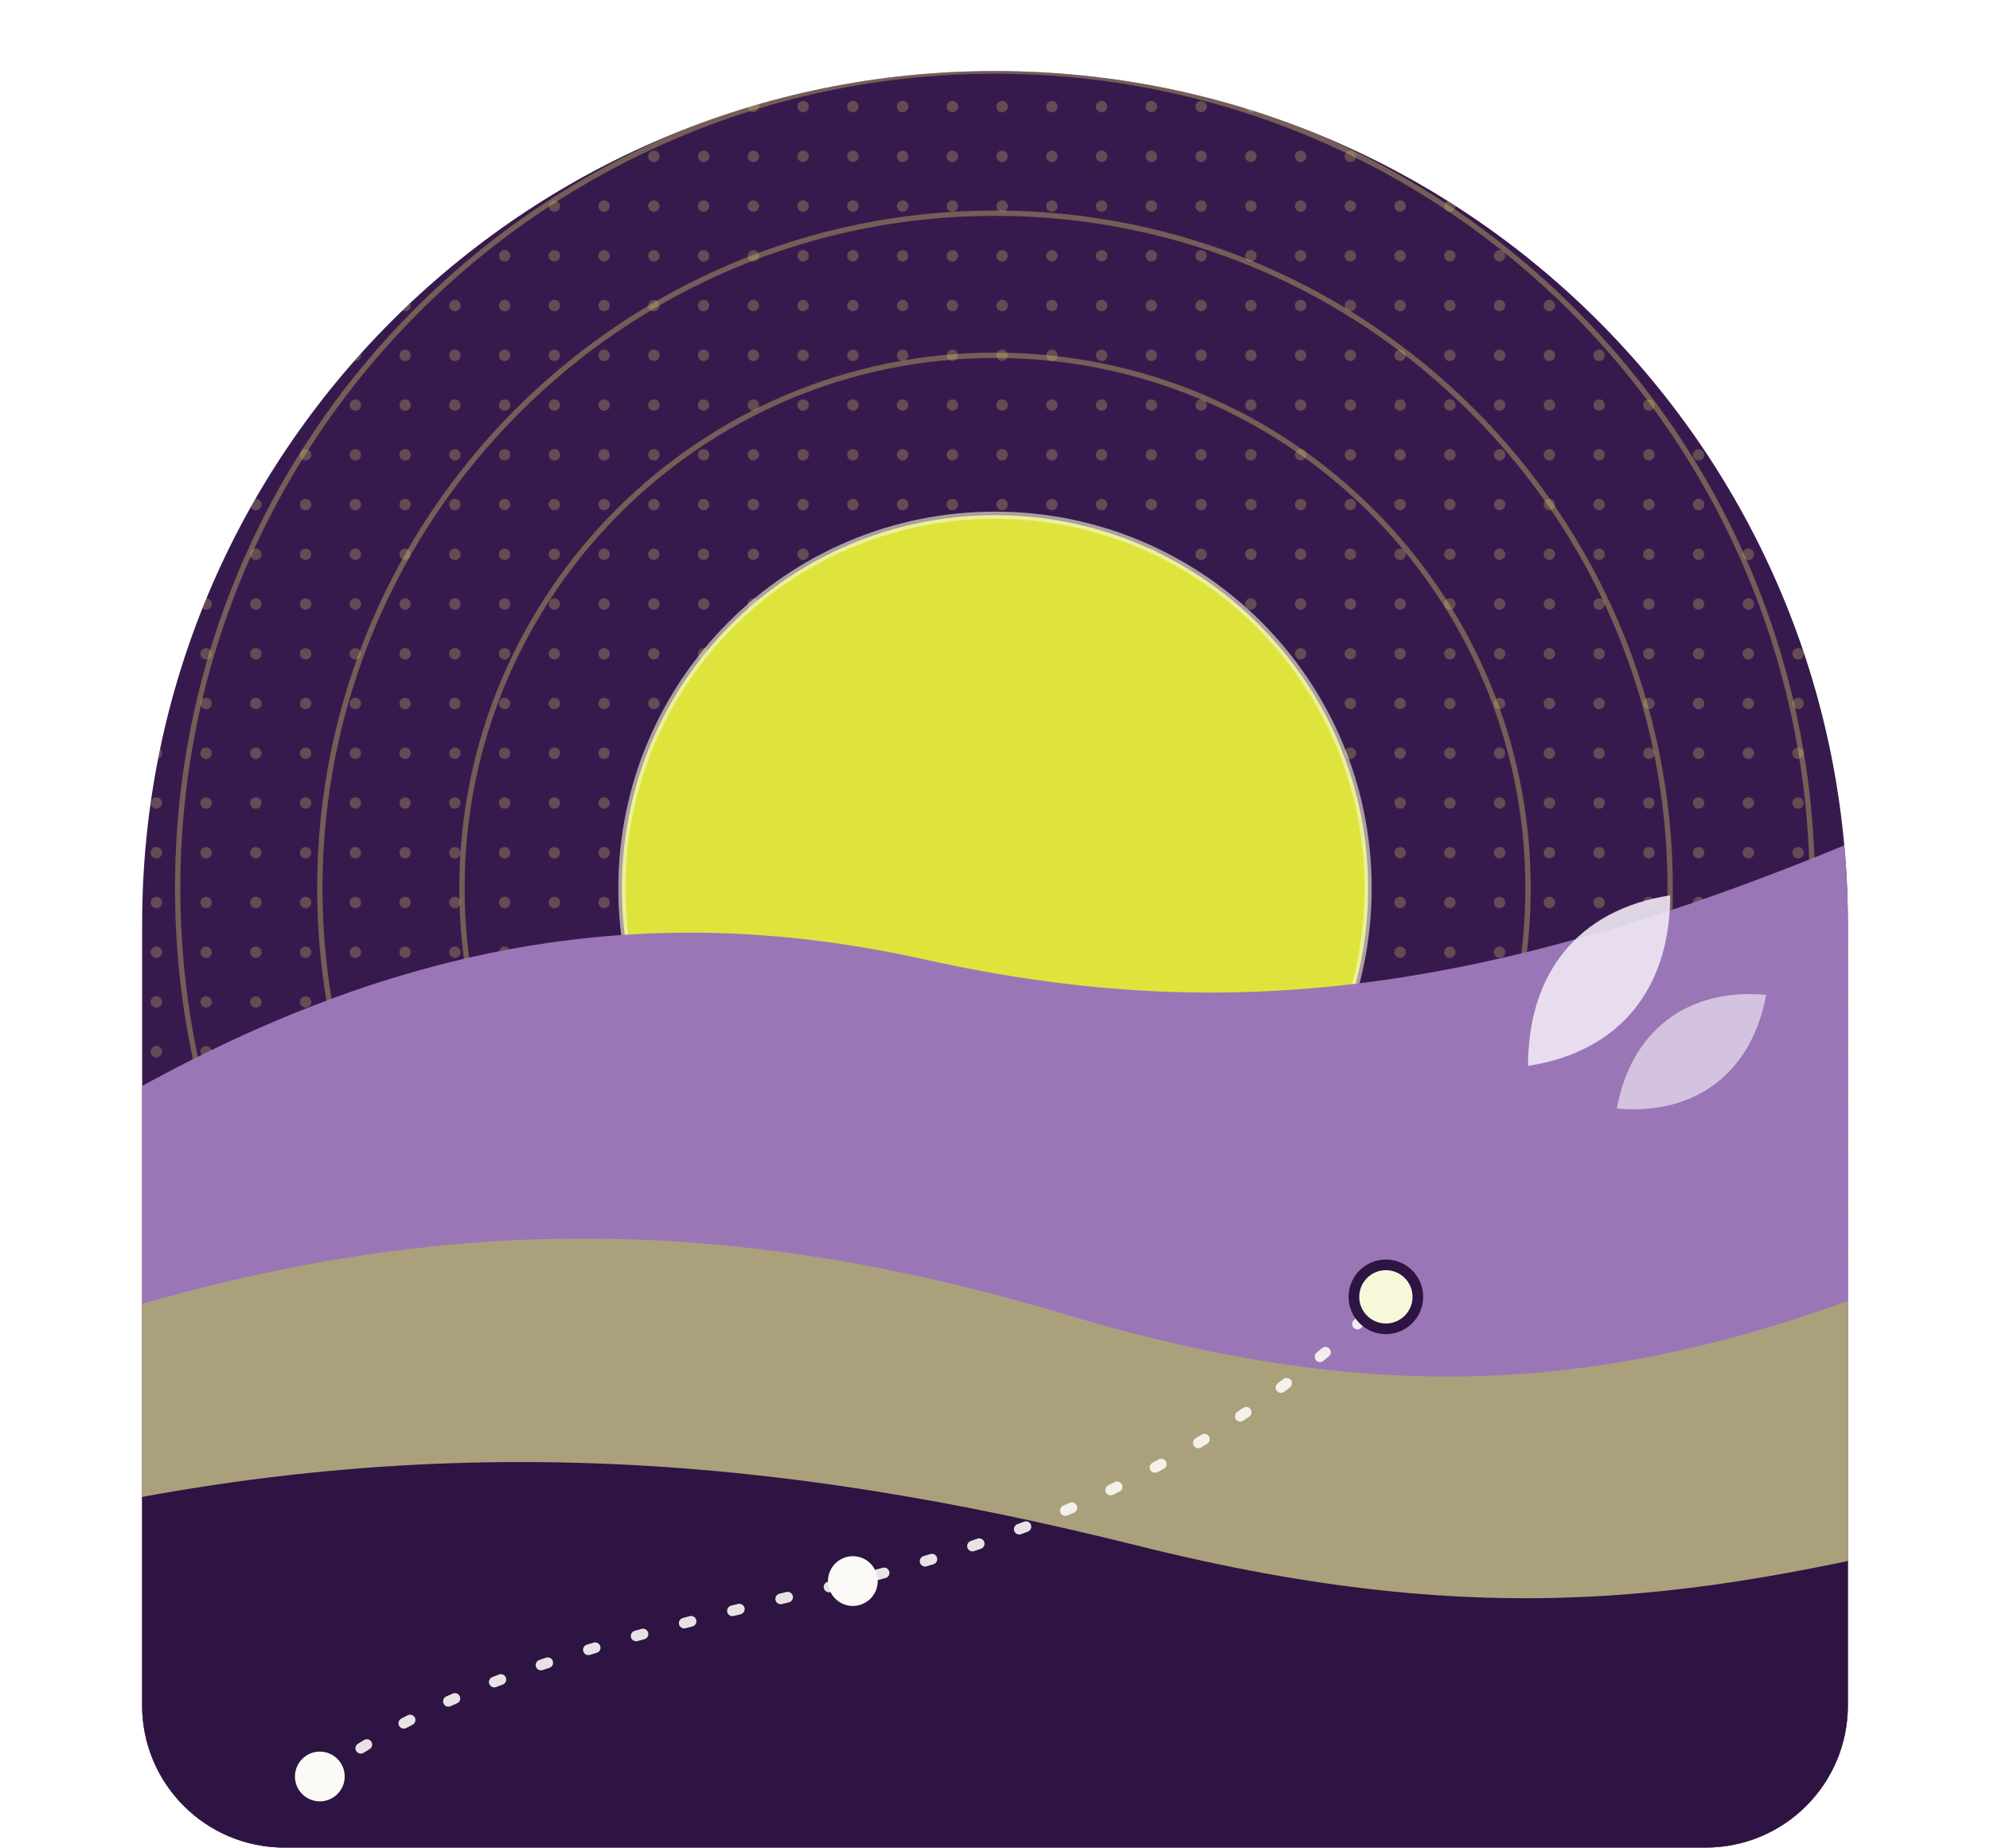
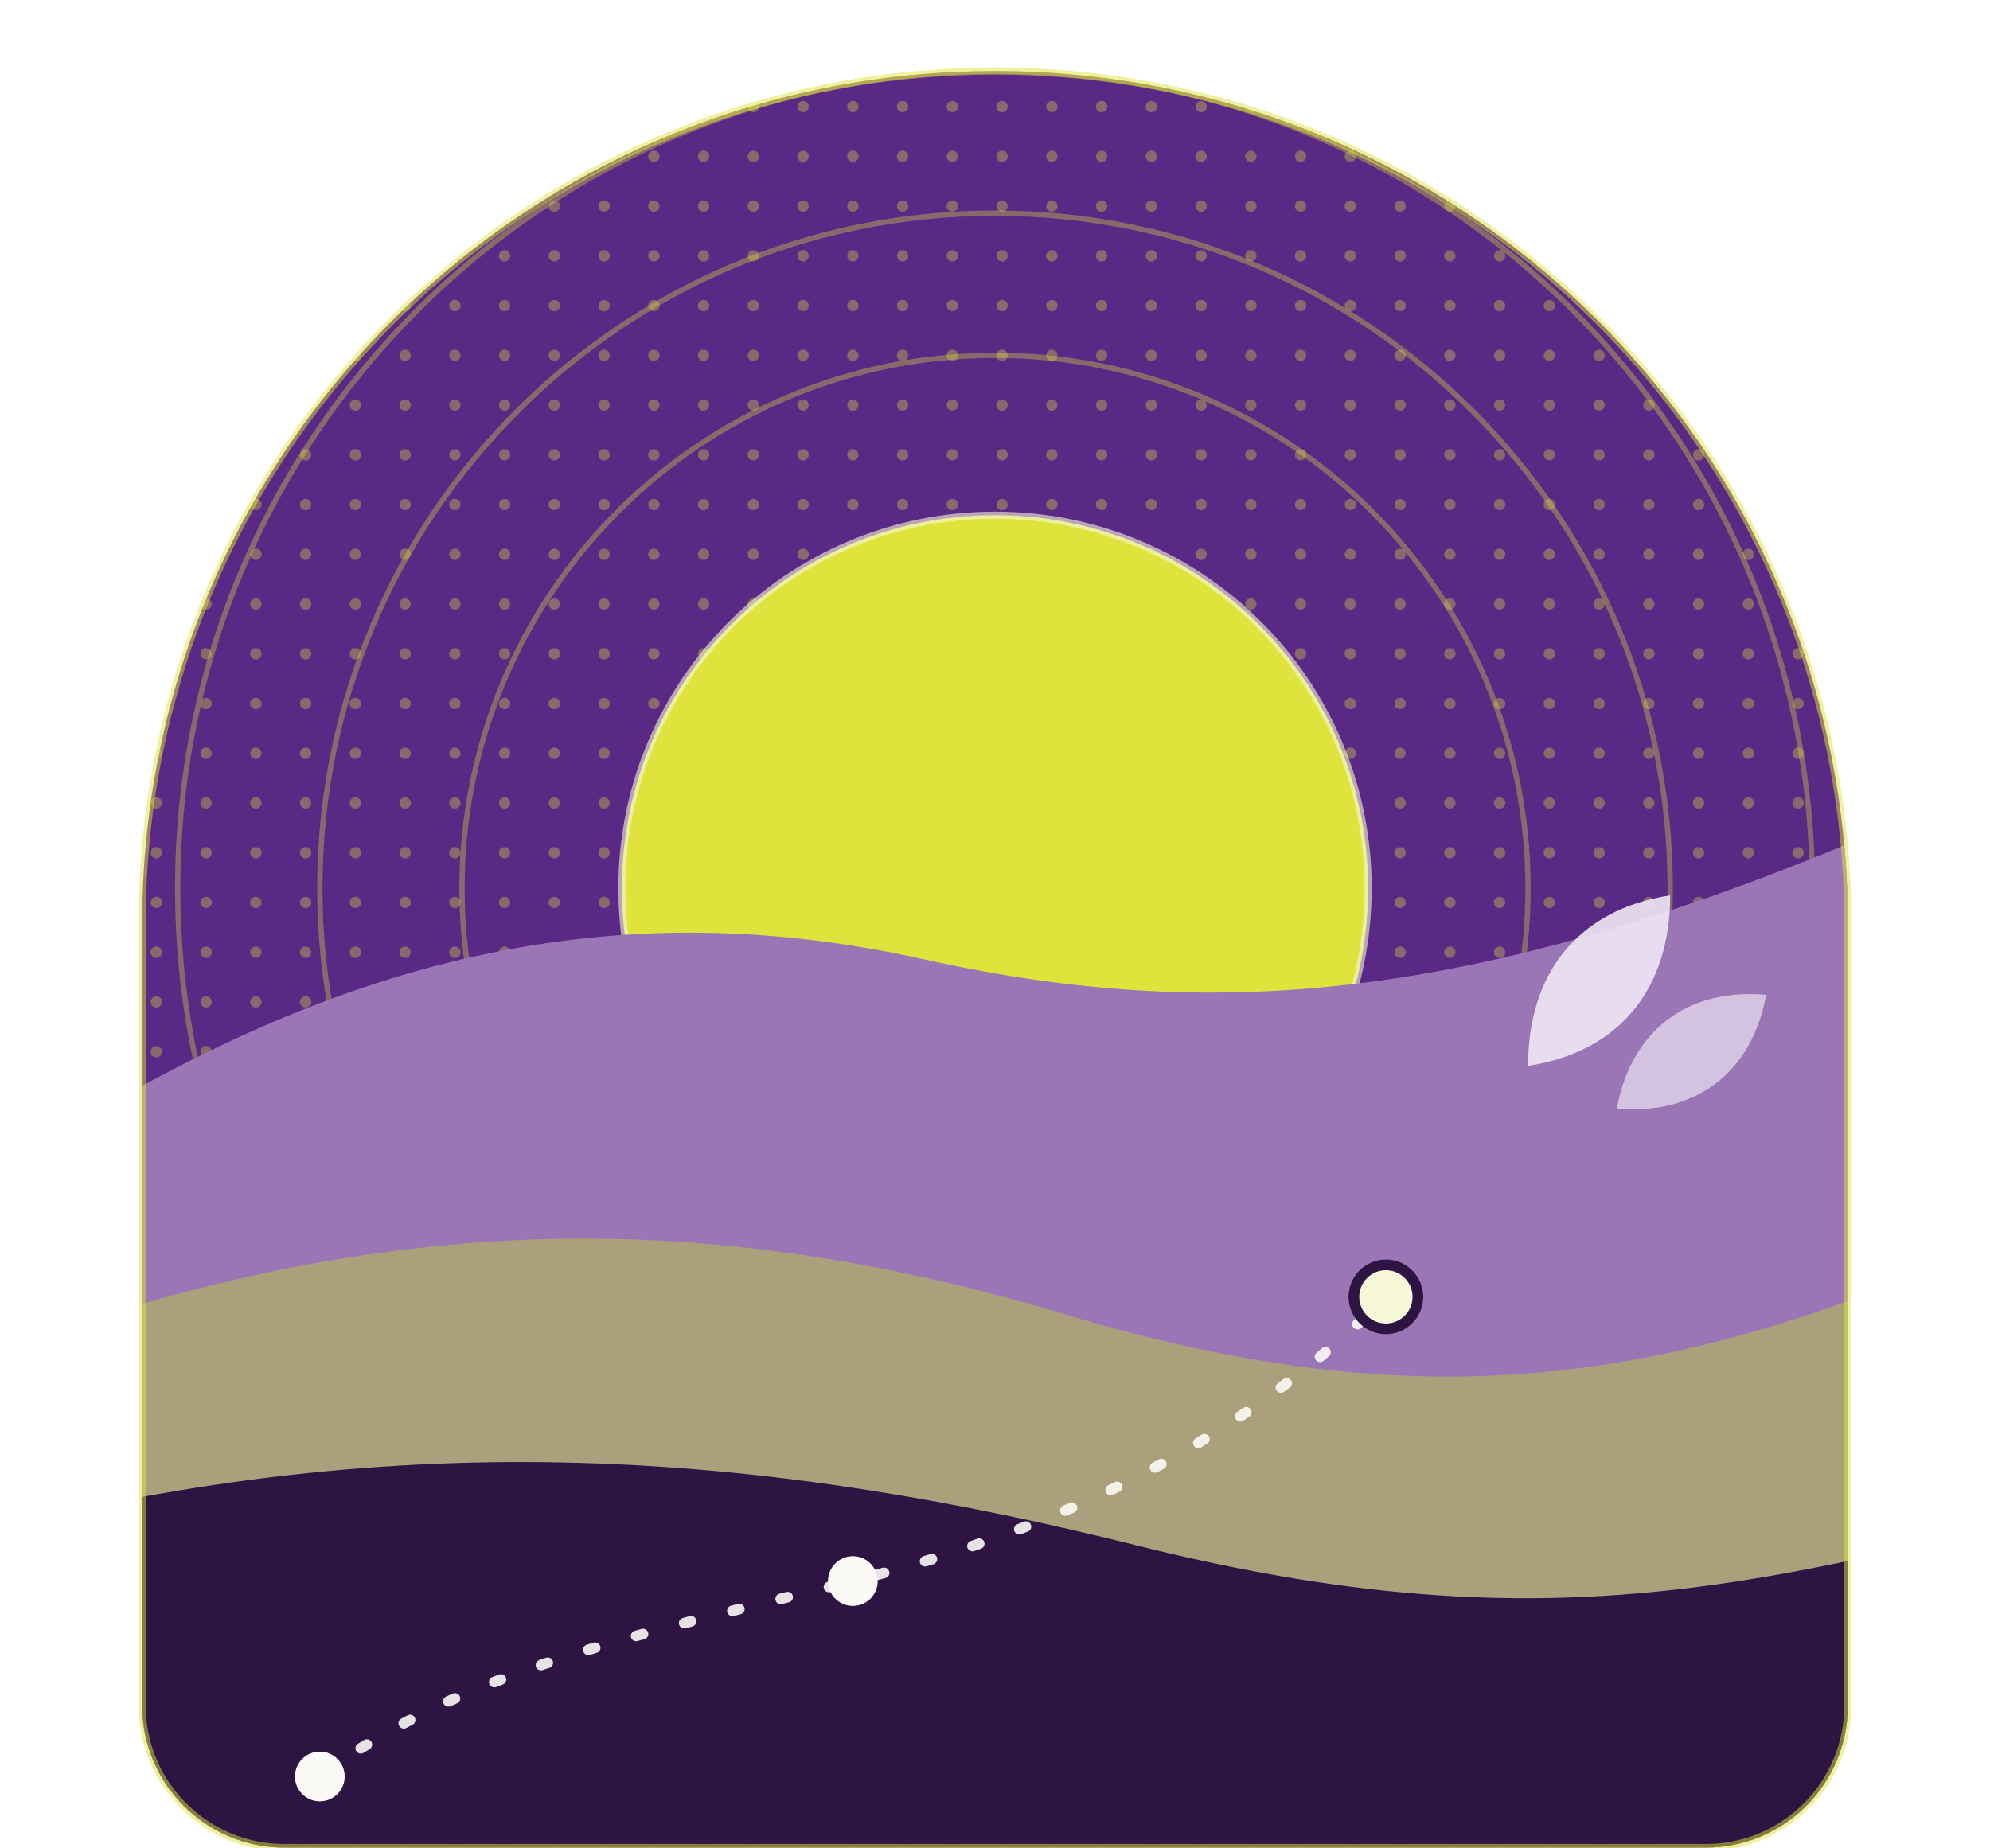
<svg xmlns="http://www.w3.org/2000/svg" viewBox="0 0 560 520" width="560" height="520">
  <defs>
    <clipPath id="c">
      <path d="M40 260a240 240 0 0 1 480 0v220a40 40 0 0 1-40 40H80a40 40 0 0 1-40-40Z" />
    </clipPath>
    <pattern id="dots" width="14" height="14" patternUnits="userSpaceOnUse">
-       <circle cx="2" cy="2" r="1.6" fill="#d1c266" opacity=".3" />
+       <circle cx="2" cy="2" r="1.6" fill="#dee43c" opacity=".35" />
    </pattern>
  </defs>
  <g clip-path="url(#c)">
-     <rect width="560" height="520" fill="#371a4d" />
+     <rect width="560" height="520" fill="#5a2885" />
    <rect width="560" height="520" fill="url(#dots)" />
-     <g fill="none" stroke="#d1c266" stroke-width="1.5" opacity=".4">
+     <g fill="none" stroke="#dee43c" stroke-width="1.5" opacity=".35">
      <circle cx="280" cy="250" r="150" />
      <circle cx="280" cy="250" r="190" />
      <circle cx="280" cy="250" r="230" />
    </g>
    <circle cx="280" cy="250" r="105" fill="#dee43c" />
    <circle cx="280" cy="250" r="105" fill="none" stroke="#f7f8d9" stroke-width="2" opacity=".6" />
    <path d="M0 330c90-60 170-80 260-60s170 10 300-50v300H0Z" fill="#9b76b7" />
    <path d="M0 380c110-40 200-40 300-10s170 20 260-20v170H0Z" fill="#aaa17c" />
    <path d="M0 430c120-30 220-20 320 5s160 15 240-5v90H0Z" fill="#2e1442" />
    <path d="M90 500c40-30 90-40 150-55s110-40 150-80" fill="none" stroke="#fbfaf6" stroke-width="3" stroke-linecap="round" stroke-dasharray="2 12" opacity=".9" />
    <circle cx="90" cy="500" r="7" fill="#fbfaf6" />
    <circle cx="240" cy="445" r="7" fill="#fbfaf6" />
    <circle cx="390" cy="365" r="9" fill="#f7f8d9" stroke="#2e1442" stroke-width="3" />
    <g fill="#efe8f4" opacity=".9">
      <path d="M430 300c0-26 14-44 40-48 0 26-14 44-40 48Z" />
      <path d="M455 312c4-22 20-34 42-32-4 22-20 34-42 32Z" opacity=".75" />
    </g>
  </g>
+   <path d="M40 260a240 240 0 0 1 480 0v220a40 40 0 0 1-40 40H80a40 40 0 0 1-40-40Z" fill="none" stroke="#dee43c" stroke-width="2" opacity=".5" />
</svg>
